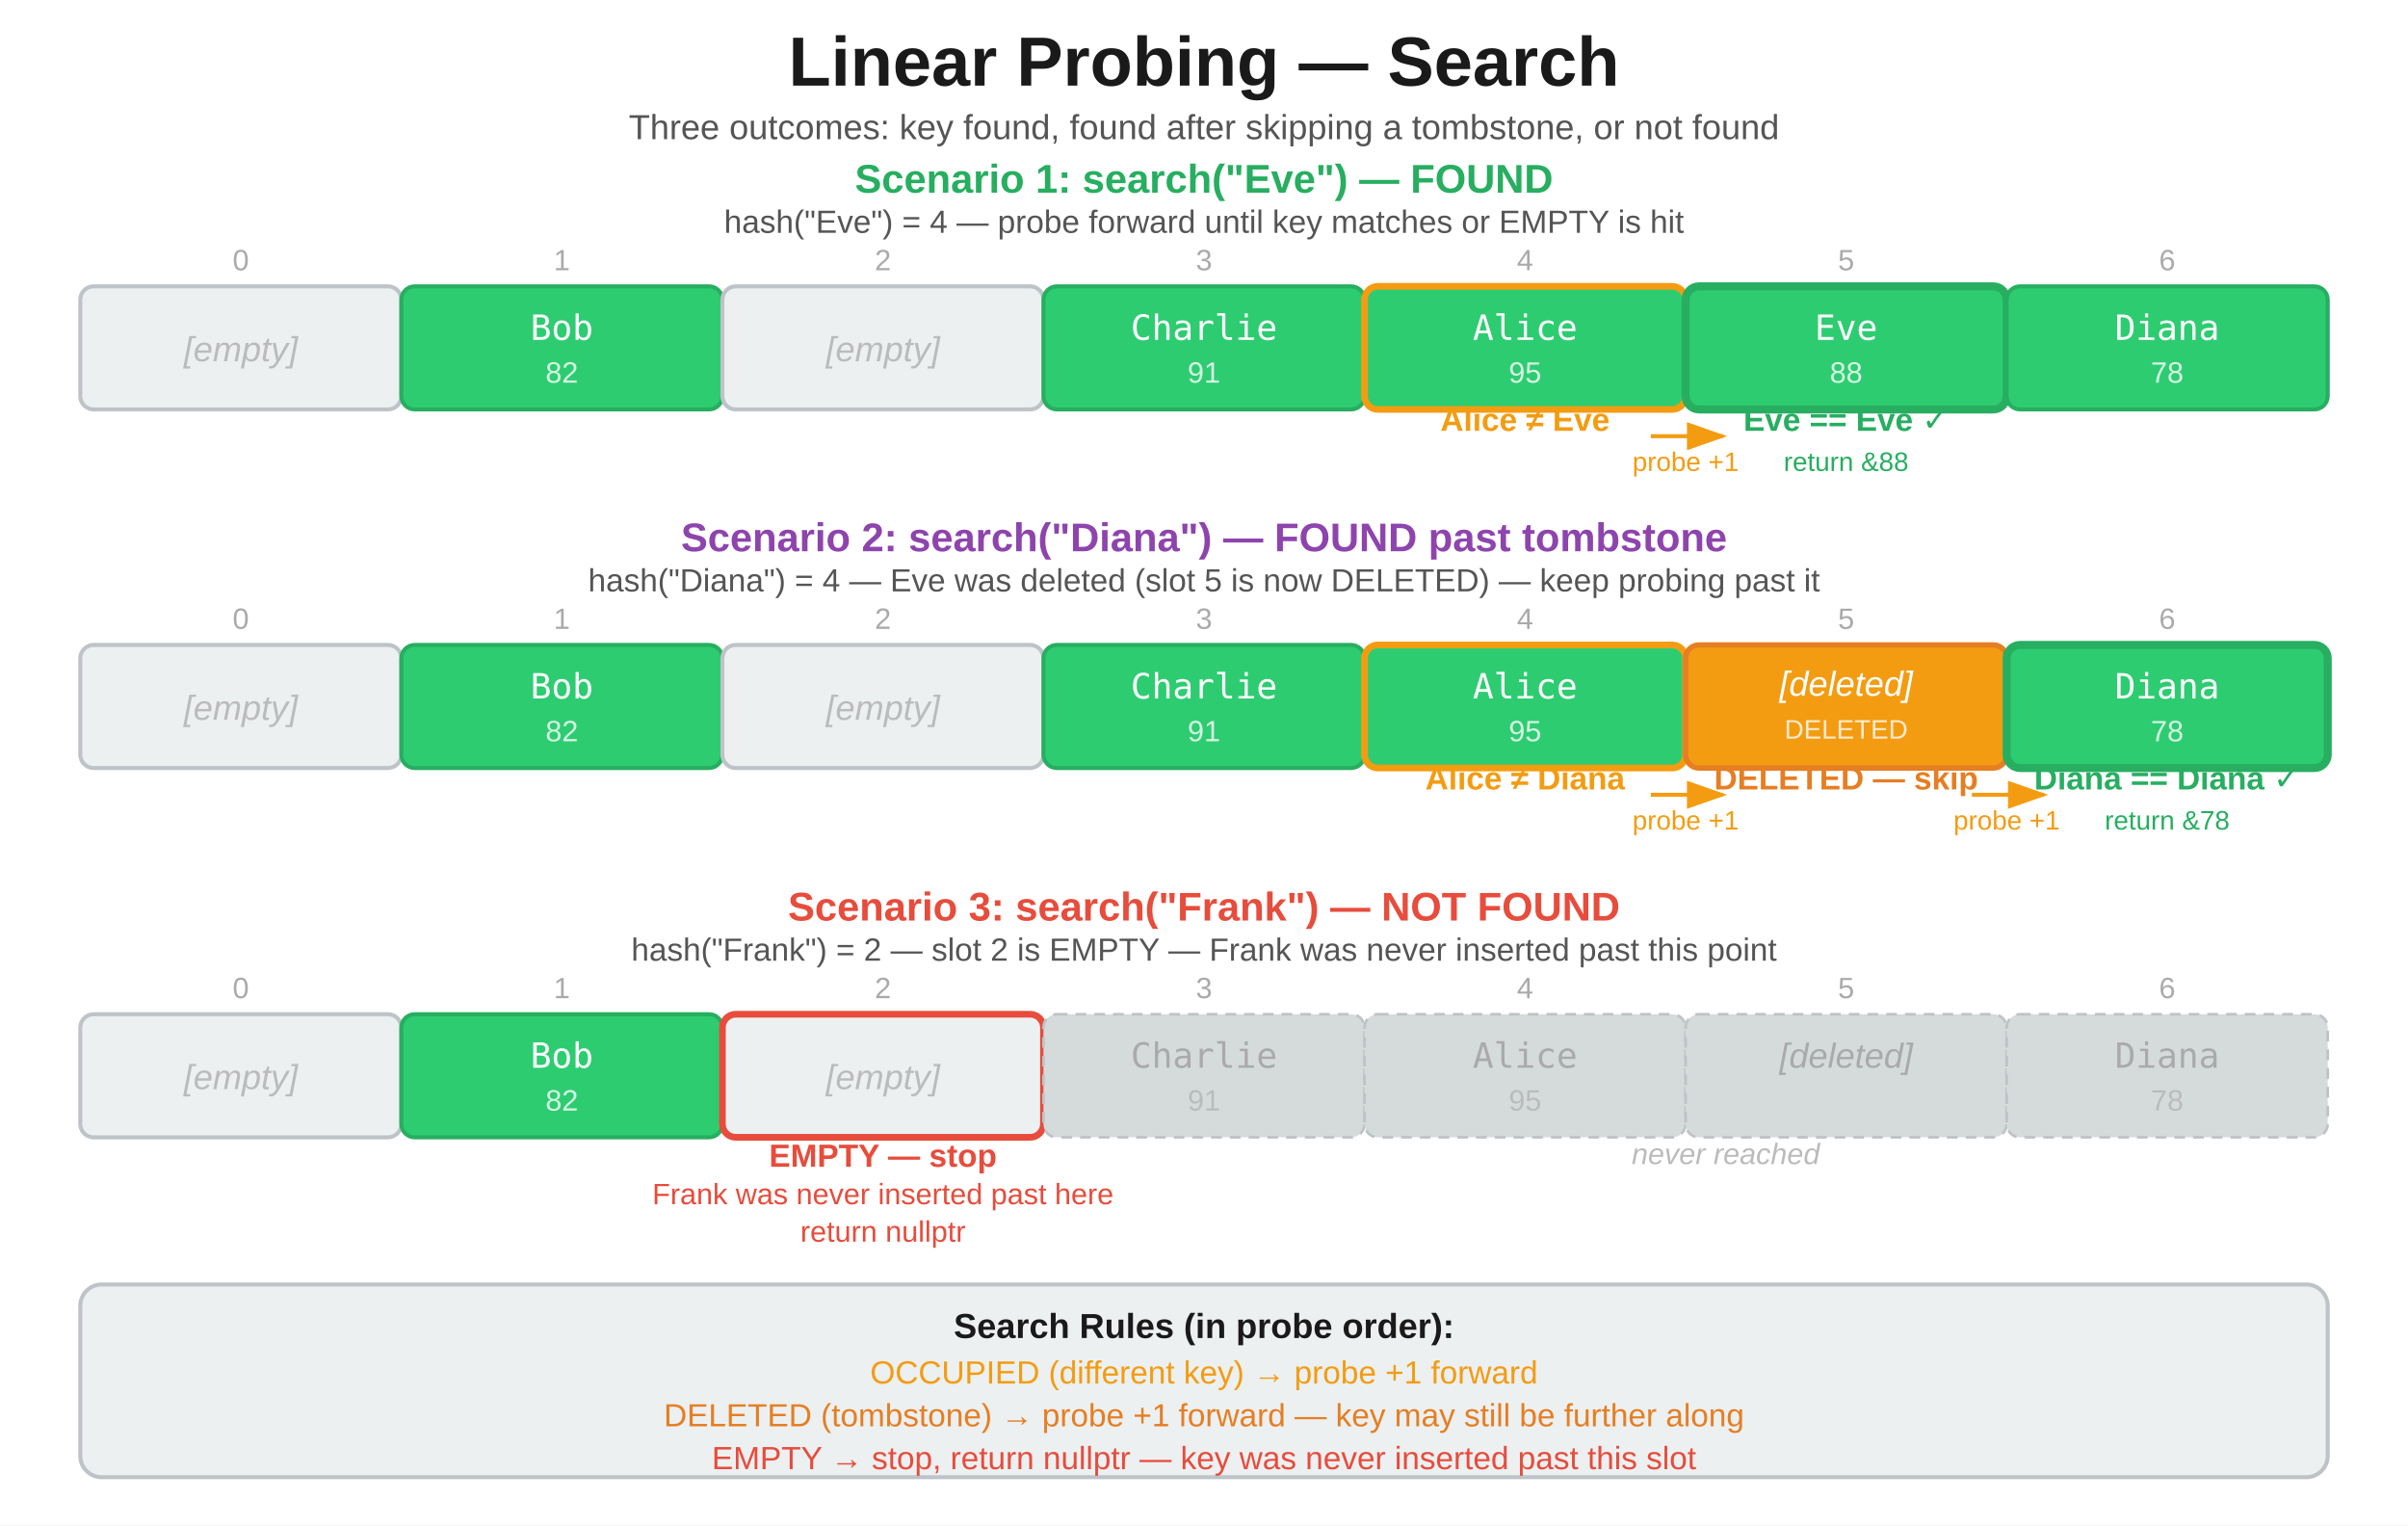
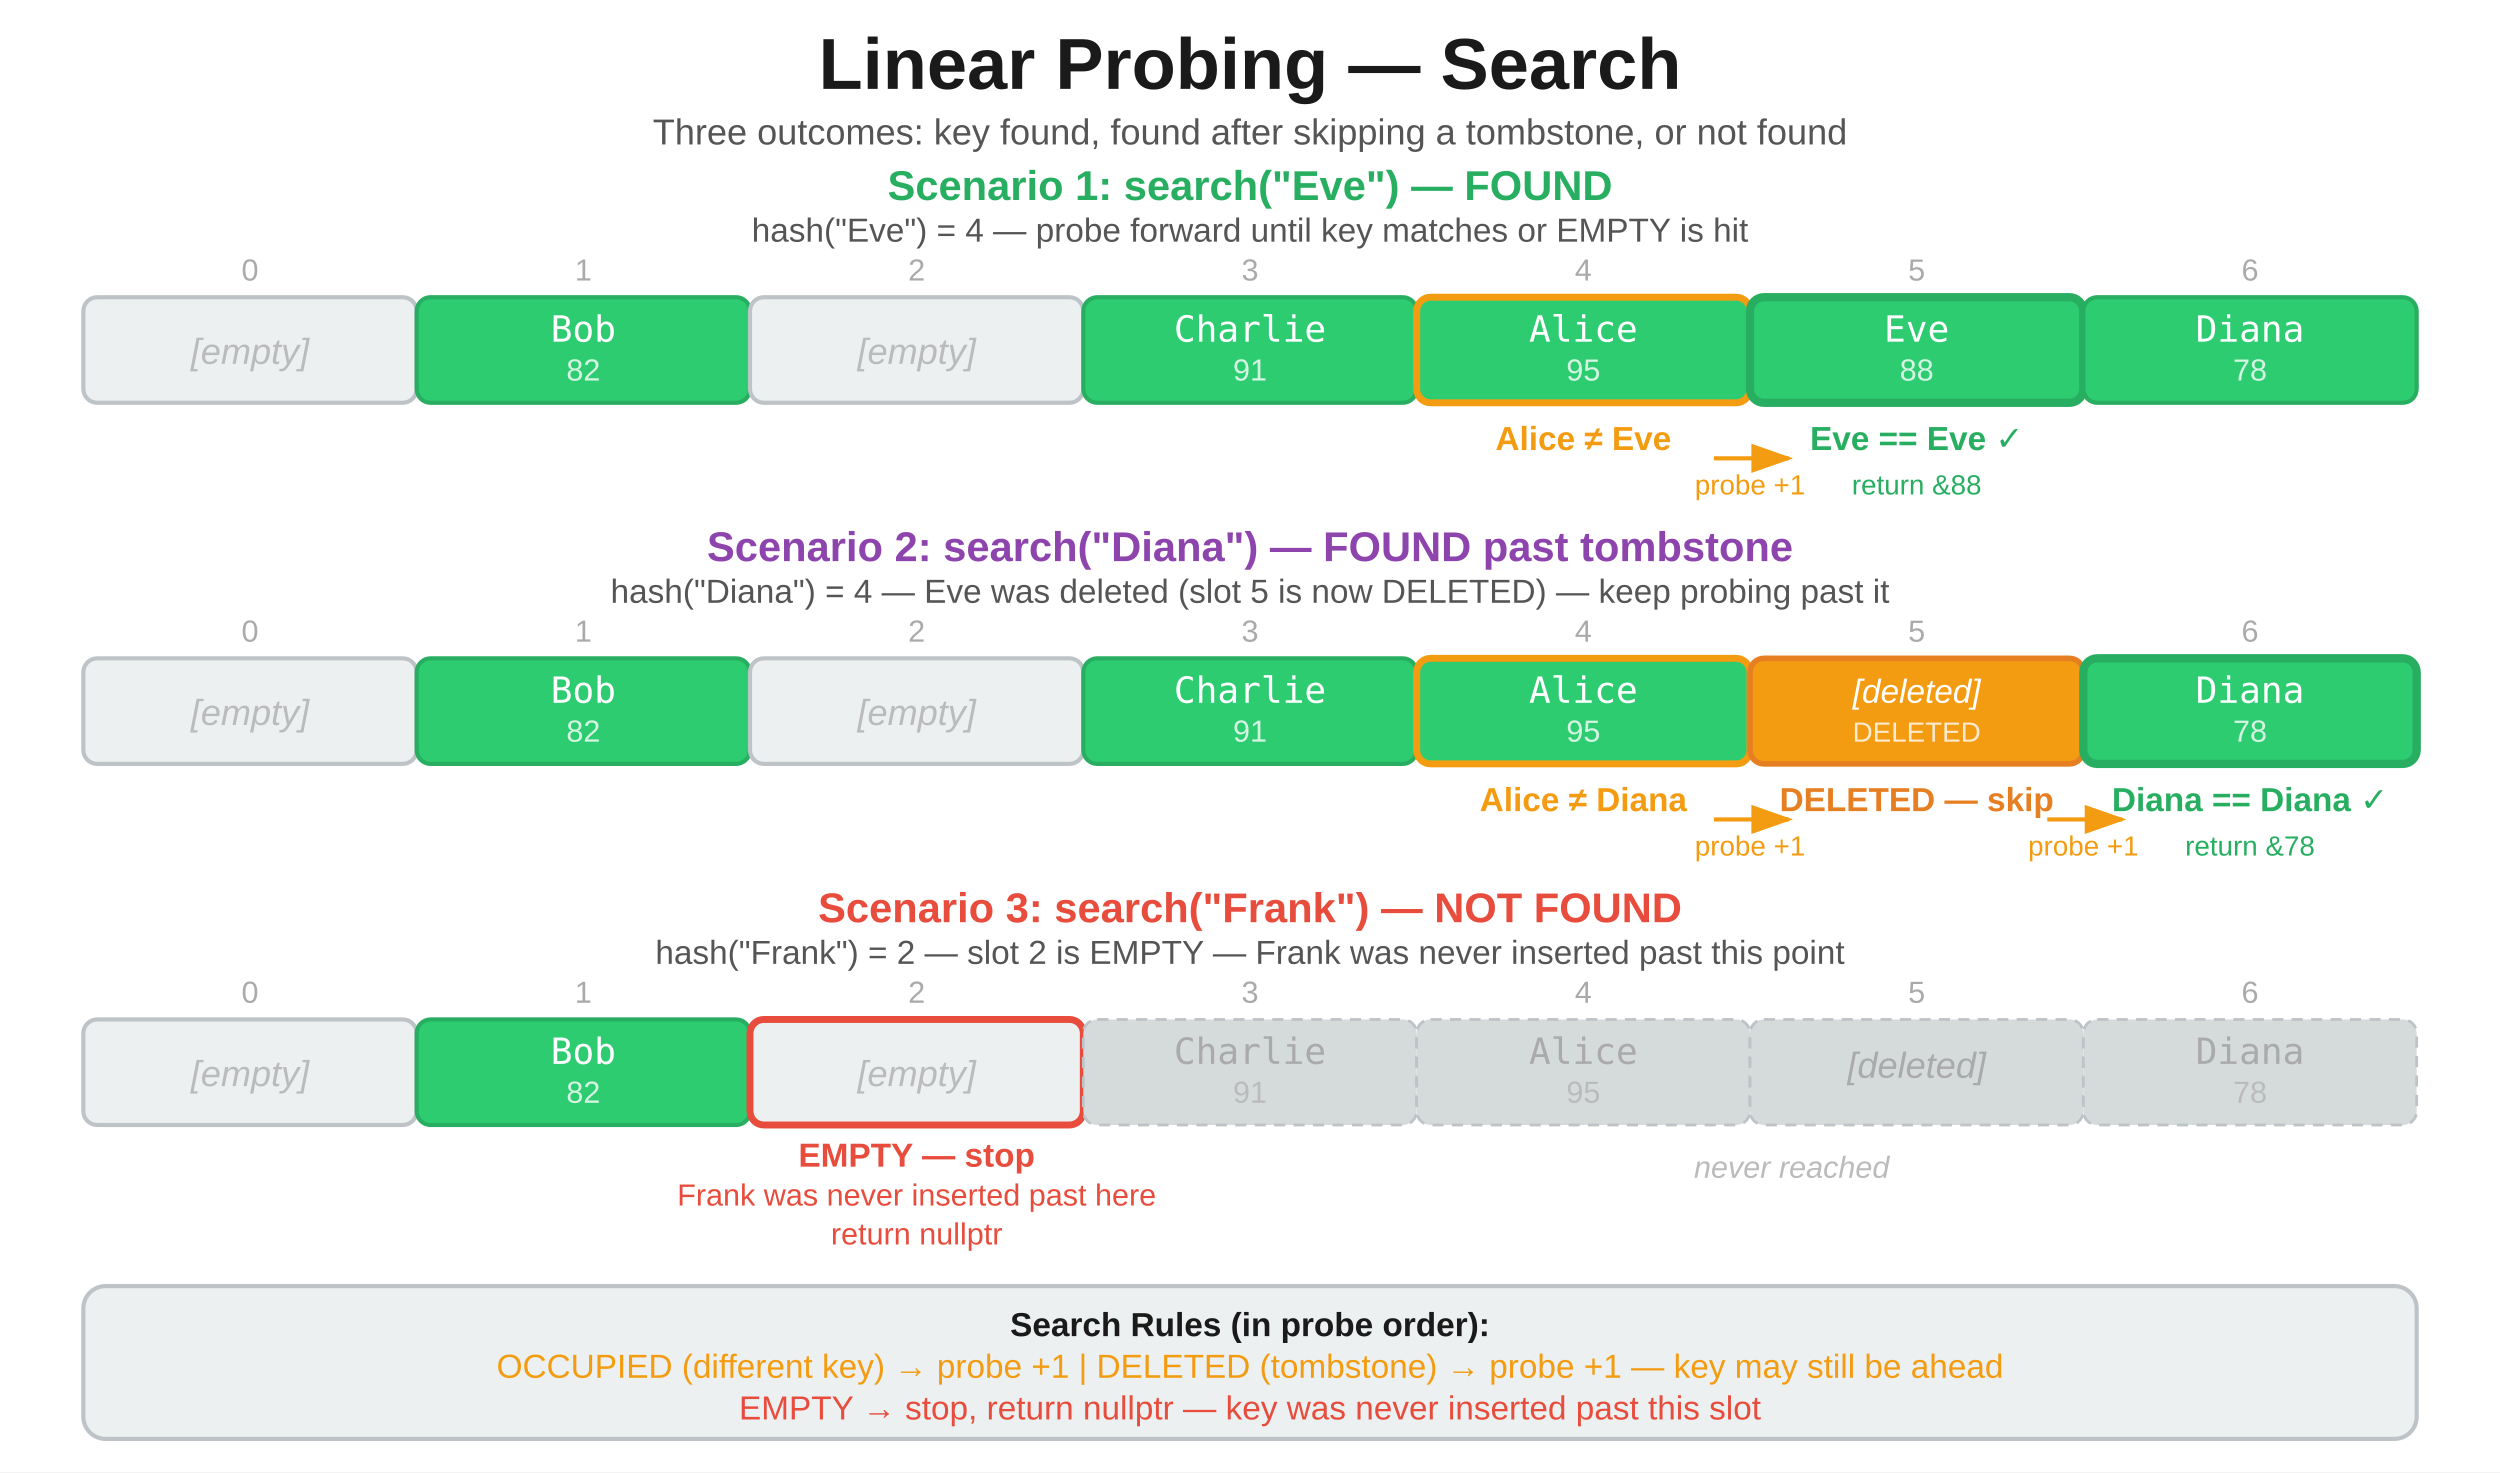
- <svg xmlns="http://www.w3.org/2000/svg" viewBox="0 0 900 570" font-family="'Segoe UI', Arial, sans-serif">
+ <svg xmlns="http://www.w3.org/2000/svg" viewBox="0 0 900 530" font-family="'Segoe UI', Arial, sans-serif">
  <rect width="100%" height="100%" fill="white" />
  <defs>
    <marker id="arrowOrange" markerWidth="10" markerHeight="7" refX="9" refY="3.5" orient="auto">
      <polygon points="0 0, 10 3.5, 0 7" fill="#f39c12" />
-     </marker>
-     <marker id="arrowGreen" markerWidth="10" markerHeight="7" refX="9" refY="3.5" orient="auto">
-       <polygon points="0 0, 10 3.5, 0 7" fill="#27ae60" />
-     </marker>
-     <marker id="arrowRed" markerWidth="10" markerHeight="7" refX="9" refY="3.5" orient="auto">
-       <polygon points="0 0, 10 3.5, 0 7" fill="#e74c3c" />
    </marker>
  </defs>
  <text x="450" y="32" text-anchor="middle" fill="#1a1a1a" font-size="26" font-weight="bold">Linear Probing — Search</text>
  <text x="450" y="52" text-anchor="middle" fill="#555" font-size="13">Three outcomes: key found, found after skipping a tombstone, or not found</text>
  <text x="450" y="72" text-anchor="middle" fill="#27ae60" font-size="15" font-weight="bold">Scenario 1: search("Eve") — FOUND</text>
  <text x="450" y="87" text-anchor="middle" fill="#555" font-size="12">hash("Eve") = 4 — probe forward until key matches or EMPTY is hit</text>
  <text x="90" y="101" text-anchor="middle" fill="#aaa" font-size="11">0</text>
  <text x="210" y="101" text-anchor="middle" fill="#aaa" font-size="11">1</text>
  <text x="330" y="101" text-anchor="middle" fill="#aaa" font-size="11">2</text>
  <text x="450" y="101" text-anchor="middle" fill="#aaa" font-size="11">3</text>
  <text x="570" y="101" text-anchor="middle" fill="#aaa" font-size="11">4</text>
  <text x="690" y="101" text-anchor="middle" fill="#aaa" font-size="11">5</text>
  <text x="810" y="101" text-anchor="middle" fill="#aaa" font-size="11">6</text>
-   <rect x="30" y="107" width="120" height="46" rx="5" fill="#ecf0f1" stroke="#bdc3c7" stroke-width="1.5" />
-   <text x="90" y="135" text-anchor="middle" fill="#bbb" font-size="13" font-style="italic">[empty]</text>
-   <rect x="150" y="107" width="120" height="46" rx="5" fill="#2ecc71" stroke="#27ae60" stroke-width="1.5" />
-   <text x="210" y="127" text-anchor="middle" fill="#fff" font-size="13" font-family="'Consolas',monospace">Bob</text>
-   <text x="210" y="143" text-anchor="middle" fill="#d5f5e3" font-size="11">82</text>
-   <rect x="270" y="107" width="120" height="46" rx="5" fill="#ecf0f1" stroke="#bdc3c7" stroke-width="1.5" />
-   <text x="330" y="135" text-anchor="middle" fill="#bbb" font-size="13" font-style="italic">[empty]</text>
-   <rect x="390" y="107" width="120" height="46" rx="5" fill="#2ecc71" stroke="#27ae60" stroke-width="1.5" />
-   <text x="450" y="127" text-anchor="middle" fill="#fff" font-size="13" font-family="'Consolas',monospace">Charlie</text>
-   <text x="450" y="143" text-anchor="middle" fill="#d5f5e3" font-size="11">91</text>
-   <rect x="510" y="107" width="120" height="46" rx="5" fill="#2ecc71" stroke="#f39c12" stroke-width="2.5" />
-   <text x="570" y="127" text-anchor="middle" fill="#fff" font-size="13" font-family="'Consolas',monospace">Alice</text>
-   <text x="570" y="143" text-anchor="middle" fill="#d5f5e3" font-size="11">95</text>
-   <rect x="630" y="107" width="120" height="46" rx="5" fill="#2ecc71" stroke="#27ae60" stroke-width="3" />
-   <text x="690" y="127" text-anchor="middle" fill="#fff" font-size="13" font-family="'Consolas',monospace">Eve</text>
-   <text x="690" y="143" text-anchor="middle" fill="#d5f5e3" font-size="11">88</text>
-   <rect x="750" y="107" width="120" height="46" rx="5" fill="#2ecc71" stroke="#27ae60" stroke-width="1.5" />
-   <text x="810" y="127" text-anchor="middle" fill="#fff" font-size="13" font-family="'Consolas',monospace">Diana</text>
-   <text x="810" y="143" text-anchor="middle" fill="#d5f5e3" font-size="11">78</text>
-   <text x="570" y="161" text-anchor="middle" fill="#f39c12" font-size="12" font-weight="bold">Alice ≠ Eve</text>
-   <line x1="617" y1="163" x2="644" y2="163" stroke="#f39c12" stroke-width="1.5" marker-end="url(#arrowOrange)" />
-   <text x="630" y="176" text-anchor="middle" fill="#f39c12" font-size="10">probe +1</text>
-   <text x="690" y="161" text-anchor="middle" fill="#27ae60" font-size="12" font-weight="bold">Eve == Eve ✓</text>
-   <text x="690" y="176" text-anchor="middle" fill="#27ae60" font-size="10">return &amp;88</text>
-   <text x="450" y="206" text-anchor="middle" fill="#8e44ad" font-size="15" font-weight="bold">Scenario 2: search("Diana") — FOUND past tombstone</text>
-   <text x="450" y="221" text-anchor="middle" fill="#555" font-size="12">hash("Diana") = 4 — Eve was deleted (slot 5 is now DELETED) — keep probing past it</text>
-   <text x="90" y="235" text-anchor="middle" fill="#aaa" font-size="11">0</text>
-   <text x="210" y="235" text-anchor="middle" fill="#aaa" font-size="11">1</text>
-   <text x="330" y="235" text-anchor="middle" fill="#aaa" font-size="11">2</text>
-   <text x="450" y="235" text-anchor="middle" fill="#aaa" font-size="11">3</text>
-   <text x="570" y="235" text-anchor="middle" fill="#aaa" font-size="11">4</text>
-   <text x="690" y="235" text-anchor="middle" fill="#aaa" font-size="11">5</text>
-   <text x="810" y="235" text-anchor="middle" fill="#aaa" font-size="11">6</text>
-   <rect x="30" y="241" width="120" height="46" rx="5" fill="#ecf0f1" stroke="#bdc3c7" stroke-width="1.5" />
-   <text x="90" y="269" text-anchor="middle" fill="#bbb" font-size="13" font-style="italic">[empty]</text>
-   <rect x="150" y="241" width="120" height="46" rx="5" fill="#2ecc71" stroke="#27ae60" stroke-width="1.5" />
-   <text x="210" y="261" text-anchor="middle" fill="#fff" font-size="13" font-family="'Consolas',monospace">Bob</text>
-   <text x="210" y="277" text-anchor="middle" fill="#d5f5e3" font-size="11">82</text>
-   <rect x="270" y="241" width="120" height="46" rx="5" fill="#ecf0f1" stroke="#bdc3c7" stroke-width="1.5" />
-   <text x="330" y="269" text-anchor="middle" fill="#bbb" font-size="13" font-style="italic">[empty]</text>
-   <rect x="390" y="241" width="120" height="46" rx="5" fill="#2ecc71" stroke="#27ae60" stroke-width="1.5" />
-   <text x="450" y="261" text-anchor="middle" fill="#fff" font-size="13" font-family="'Consolas',monospace">Charlie</text>
-   <text x="450" y="277" text-anchor="middle" fill="#d5f5e3" font-size="11">91</text>
-   <rect x="510" y="241" width="120" height="46" rx="5" fill="#2ecc71" stroke="#f39c12" stroke-width="2.5" />
-   <text x="570" y="261" text-anchor="middle" fill="#fff" font-size="13" font-family="'Consolas',monospace">Alice</text>
-   <text x="570" y="277" text-anchor="middle" fill="#d5f5e3" font-size="11">95</text>
-   <rect x="630" y="241" width="120" height="46" rx="5" fill="#f39c12" stroke="#e67e22" stroke-width="2" />
-   <text x="690" y="260" text-anchor="middle" fill="#fff" font-size="13" font-style="italic">[deleted]</text>
-   <text x="690" y="276" text-anchor="middle" fill="#fdebd0" font-size="10">DELETED</text>
-   <rect x="750" y="241" width="120" height="46" rx="5" fill="#2ecc71" stroke="#27ae60" stroke-width="3" />
-   <text x="810" y="261" text-anchor="middle" fill="#fff" font-size="13" font-family="'Consolas',monospace">Diana</text>
-   <text x="810" y="277" text-anchor="middle" fill="#d5f5e3" font-size="11">78</text>
-   <text x="570" y="295" text-anchor="middle" fill="#f39c12" font-size="12" font-weight="bold">Alice ≠ Diana</text>
-   <line x1="617" y1="297" x2="644" y2="297" stroke="#f39c12" stroke-width="1.5" marker-end="url(#arrowOrange)" />
-   <text x="630" y="310" text-anchor="middle" fill="#f39c12" font-size="10">probe +1</text>
-   <text x="690" y="295" text-anchor="middle" fill="#e67e22" font-size="12" font-weight="bold">DELETED — skip</text>
-   <line x1="737" y1="297" x2="764" y2="297" stroke="#f39c12" stroke-width="1.5" marker-end="url(#arrowOrange)" />
-   <text x="750" y="310" text-anchor="middle" fill="#f39c12" font-size="10">probe +1</text>
-   <text x="810" y="295" text-anchor="middle" fill="#27ae60" font-size="12" font-weight="bold">Diana == Diana ✓</text>
-   <text x="810" y="310" text-anchor="middle" fill="#27ae60" font-size="10">return &amp;78</text>
-   <text x="450" y="344" text-anchor="middle" fill="#e74c3c" font-size="15" font-weight="bold">Scenario 3: search("Frank") — NOT FOUND</text>
-   <text x="450" y="359" text-anchor="middle" fill="#555" font-size="12">hash("Frank") = 2 — slot 2 is EMPTY — Frank was never inserted past this point</text>
-   <text x="90" y="373" text-anchor="middle" fill="#aaa" font-size="11">0</text>
-   <text x="210" y="373" text-anchor="middle" fill="#aaa" font-size="11">1</text>
-   <text x="330" y="373" text-anchor="middle" fill="#aaa" font-size="11">2</text>
-   <text x="450" y="373" text-anchor="middle" fill="#aaa" font-size="11">3</text>
-   <text x="570" y="373" text-anchor="middle" fill="#aaa" font-size="11">4</text>
-   <text x="690" y="373" text-anchor="middle" fill="#aaa" font-size="11">5</text>
-   <text x="810" y="373" text-anchor="middle" fill="#aaa" font-size="11">6</text>
-   <rect x="30" y="379" width="120" height="46" rx="5" fill="#ecf0f1" stroke="#bdc3c7" stroke-width="1.5" />
-   <text x="90" y="407" text-anchor="middle" fill="#bbb" font-size="13" font-style="italic">[empty]</text>
-   <rect x="150" y="379" width="120" height="46" rx="5" fill="#2ecc71" stroke="#27ae60" stroke-width="1.5" />
-   <text x="210" y="399" text-anchor="middle" fill="#fff" font-size="13" font-family="'Consolas',monospace">Bob</text>
-   <text x="210" y="415" text-anchor="middle" fill="#d5f5e3" font-size="11">82</text>
-   <rect x="270" y="379" width="120" height="46" rx="5" fill="#ecf0f1" stroke="#e74c3c" stroke-width="2.5" />
-   <text x="330" y="407" text-anchor="middle" fill="#bbb" font-size="13" font-style="italic">[empty]</text>
-   <rect x="390" y="379" width="120" height="46" rx="5" fill="#d5dbdb" stroke="#bdc3c7" stroke-width="1" stroke-dasharray="4,3" />
-   <text x="450" y="399" text-anchor="middle" fill="#aaa" font-size="13" font-family="'Consolas',monospace">Charlie</text>
-   <text x="450" y="415" text-anchor="middle" fill="#bbb" font-size="11">91</text>
-   <rect x="510" y="379" width="120" height="46" rx="5" fill="#d5dbdb" stroke="#bdc3c7" stroke-width="1" stroke-dasharray="4,3" />
-   <text x="570" y="399" text-anchor="middle" fill="#aaa" font-size="13" font-family="'Consolas',monospace">Alice</text>
-   <text x="570" y="415" text-anchor="middle" fill="#bbb" font-size="11">95</text>
-   <rect x="630" y="379" width="120" height="46" rx="5" fill="#d5dbdb" stroke="#bdc3c7" stroke-width="1" stroke-dasharray="4,3" />
-   <text x="690" y="399" text-anchor="middle" fill="#aaa" font-size="13" font-style="italic">[deleted]</text>
-   <rect x="750" y="379" width="120" height="46" rx="5" fill="#d5dbdb" stroke="#bdc3c7" stroke-width="1" stroke-dasharray="4,3" />
-   <text x="810" y="399" text-anchor="middle" fill="#aaa" font-size="13" font-family="'Consolas',monospace">Diana</text>
-   <text x="810" y="415" text-anchor="middle" fill="#bbb" font-size="11">78</text>
-   <text x="330" y="436" text-anchor="middle" fill="#e74c3c" font-size="12" font-weight="bold">EMPTY — stop</text>
-   <text x="330" y="450" text-anchor="middle" fill="#e74c3c" font-size="11">Frank was never inserted past here</text>
-   <text x="330" y="464" text-anchor="middle" fill="#e74c3c" font-size="11">return nullptr</text>
-   <text x="645" y="435" text-anchor="middle" fill="#bbb" font-size="11" font-style="italic">never reached</text>
-   <rect x="30" y="480" width="840" height="72" rx="8" fill="#ecf0f1" stroke="#bdc3c7" stroke-width="1.5" />
-   <text x="450" y="500" text-anchor="middle" fill="#1a1a1a" font-size="13" font-weight="bold">Search Rules (in probe order):</text>
-   <text x="450" y="517" text-anchor="middle" fill="#f39c12" font-size="12">OCCUPIED (different key)  →  probe +1 forward</text>
-   <text x="450" y="533" text-anchor="middle" fill="#e67e22" font-size="12">DELETED (tombstone)  →  probe +1 forward  — key may still be further along</text>
-   <text x="450" y="549" text-anchor="middle" fill="#e74c3c" font-size="12">EMPTY  →  stop, return nullptr  — key was never inserted past this slot</text>
+   <rect x="30" y="107" width="120" height="38" rx="5" fill="#ecf0f1" stroke="#bdc3c7" stroke-width="1.5" />
+   <text x="90" y="131" text-anchor="middle" fill="#bbb" font-size="13" font-style="italic">[empty]</text>
+   <rect x="150" y="107" width="120" height="38" rx="5" fill="#2ecc71" stroke="#27ae60" stroke-width="1.5" />
+   <text x="210" y="123" text-anchor="middle" fill="#fff" font-size="13" font-family="'Consolas',monospace">Bob</text>
+   <text x="210" y="137" text-anchor="middle" fill="#d5f5e3" font-size="11">82</text>
+   <rect x="270" y="107" width="120" height="38" rx="5" fill="#ecf0f1" stroke="#bdc3c7" stroke-width="1.5" />
+   <text x="330" y="131" text-anchor="middle" fill="#bbb" font-size="13" font-style="italic">[empty]</text>
+   <rect x="390" y="107" width="120" height="38" rx="5" fill="#2ecc71" stroke="#27ae60" stroke-width="1.5" />
+   <text x="450" y="123" text-anchor="middle" fill="#fff" font-size="13" font-family="'Consolas',monospace">Charlie</text>
+   <text x="450" y="137" text-anchor="middle" fill="#d5f5e3" font-size="11">91</text>
+   <rect x="510" y="107" width="120" height="38" rx="5" fill="#2ecc71" stroke="#f39c12" stroke-width="2.5" />
+   <text x="570" y="123" text-anchor="middle" fill="#fff" font-size="13" font-family="'Consolas',monospace">Alice</text>
+   <text x="570" y="137" text-anchor="middle" fill="#d5f5e3" font-size="11">95</text>
+   <rect x="630" y="107" width="120" height="38" rx="5" fill="#2ecc71" stroke="#27ae60" stroke-width="3" />
+   <text x="690" y="123" text-anchor="middle" fill="#fff" font-size="13" font-family="'Consolas',monospace">Eve</text>
+   <text x="690" y="137" text-anchor="middle" fill="#d5f5e3" font-size="11">88</text>
+   <rect x="750" y="107" width="120" height="38" rx="5" fill="#2ecc71" stroke="#27ae60" stroke-width="1.5" />
+   <text x="810" y="123" text-anchor="middle" fill="#fff" font-size="13" font-family="'Consolas',monospace">Diana</text>
+   <text x="810" y="137" text-anchor="middle" fill="#d5f5e3" font-size="11">78</text>
+   <text x="570" y="162" text-anchor="middle" fill="#f39c12" font-size="12" font-weight="bold">Alice ≠ Eve</text>
+   <line x1="617" y1="165" x2="644" y2="165" stroke="#f39c12" stroke-width="1.5" marker-end="url(#arrowOrange)" />
+   <text x="630" y="178" text-anchor="middle" fill="#f39c12" font-size="10">probe +1</text>
+   <text x="690" y="162" text-anchor="middle" fill="#27ae60" font-size="12" font-weight="bold">Eve == Eve ✓</text>
+   <text x="690" y="178" text-anchor="middle" fill="#27ae60" font-size="10">return &amp;88</text>
+   <text x="450" y="202" text-anchor="middle" fill="#8e44ad" font-size="15" font-weight="bold">Scenario 2: search("Diana") — FOUND past tombstone</text>
+   <text x="450" y="217" text-anchor="middle" fill="#555" font-size="12">hash("Diana") = 4 — Eve was deleted (slot 5 is now DELETED) — keep probing past it</text>
+   <text x="90" y="231" text-anchor="middle" fill="#aaa" font-size="11">0</text>
+   <text x="210" y="231" text-anchor="middle" fill="#aaa" font-size="11">1</text>
+   <text x="330" y="231" text-anchor="middle" fill="#aaa" font-size="11">2</text>
+   <text x="450" y="231" text-anchor="middle" fill="#aaa" font-size="11">3</text>
+   <text x="570" y="231" text-anchor="middle" fill="#aaa" font-size="11">4</text>
+   <text x="690" y="231" text-anchor="middle" fill="#aaa" font-size="11">5</text>
+   <text x="810" y="231" text-anchor="middle" fill="#aaa" font-size="11">6</text>
+   <rect x="30" y="237" width="120" height="38" rx="5" fill="#ecf0f1" stroke="#bdc3c7" stroke-width="1.5" />
+   <text x="90" y="261" text-anchor="middle" fill="#bbb" font-size="13" font-style="italic">[empty]</text>
+   <rect x="150" y="237" width="120" height="38" rx="5" fill="#2ecc71" stroke="#27ae60" stroke-width="1.5" />
+   <text x="210" y="253" text-anchor="middle" fill="#fff" font-size="13" font-family="'Consolas',monospace">Bob</text>
+   <text x="210" y="267" text-anchor="middle" fill="#d5f5e3" font-size="11">82</text>
+   <rect x="270" y="237" width="120" height="38" rx="5" fill="#ecf0f1" stroke="#bdc3c7" stroke-width="1.5" />
+   <text x="330" y="261" text-anchor="middle" fill="#bbb" font-size="13" font-style="italic">[empty]</text>
+   <rect x="390" y="237" width="120" height="38" rx="5" fill="#2ecc71" stroke="#27ae60" stroke-width="1.5" />
+   <text x="450" y="253" text-anchor="middle" fill="#fff" font-size="13" font-family="'Consolas',monospace">Charlie</text>
+   <text x="450" y="267" text-anchor="middle" fill="#d5f5e3" font-size="11">91</text>
+   <rect x="510" y="237" width="120" height="38" rx="5" fill="#2ecc71" stroke="#f39c12" stroke-width="2.5" />
+   <text x="570" y="253" text-anchor="middle" fill="#fff" font-size="13" font-family="'Consolas',monospace">Alice</text>
+   <text x="570" y="267" text-anchor="middle" fill="#d5f5e3" font-size="11">95</text>
+   <rect x="630" y="237" width="120" height="38" rx="5" fill="#f39c12" stroke="#e67e22" stroke-width="2" />
+   <text x="690" y="253" text-anchor="middle" fill="#fff" font-size="12" font-style="italic">[deleted]</text>
+   <text x="690" y="267" text-anchor="middle" fill="#fdebd0" font-size="10">DELETED</text>
+   <rect x="750" y="237" width="120" height="38" rx="5" fill="#2ecc71" stroke="#27ae60" stroke-width="3" />
+   <text x="810" y="253" text-anchor="middle" fill="#fff" font-size="13" font-family="'Consolas',monospace">Diana</text>
+   <text x="810" y="267" text-anchor="middle" fill="#d5f5e3" font-size="11">78</text>
+   <text x="570" y="292" text-anchor="middle" fill="#f39c12" font-size="12" font-weight="bold">Alice ≠ Diana</text>
+   <line x1="617" y1="295" x2="644" y2="295" stroke="#f39c12" stroke-width="1.5" marker-end="url(#arrowOrange)" />
+   <text x="630" y="308" text-anchor="middle" fill="#f39c12" font-size="10">probe +1</text>
+   <text x="690" y="292" text-anchor="middle" fill="#e67e22" font-size="12" font-weight="bold">DELETED — skip</text>
+   <line x1="737" y1="295" x2="764" y2="295" stroke="#f39c12" stroke-width="1.5" marker-end="url(#arrowOrange)" />
+   <text x="750" y="308" text-anchor="middle" fill="#f39c12" font-size="10">probe +1</text>
+   <text x="810" y="292" text-anchor="middle" fill="#27ae60" font-size="12" font-weight="bold">Diana == Diana ✓</text>
+   <text x="810" y="308" text-anchor="middle" fill="#27ae60" font-size="10">return &amp;78</text>
+   <text x="450" y="332" text-anchor="middle" fill="#e74c3c" font-size="15" font-weight="bold">Scenario 3: search("Frank") — NOT FOUND</text>
+   <text x="450" y="347" text-anchor="middle" fill="#555" font-size="12">hash("Frank") = 2 — slot 2 is EMPTY — Frank was never inserted past this point</text>
+   <text x="90" y="361" text-anchor="middle" fill="#aaa" font-size="11">0</text>
+   <text x="210" y="361" text-anchor="middle" fill="#aaa" font-size="11">1</text>
+   <text x="330" y="361" text-anchor="middle" fill="#aaa" font-size="11">2</text>
+   <text x="450" y="361" text-anchor="middle" fill="#aaa" font-size="11">3</text>
+   <text x="570" y="361" text-anchor="middle" fill="#aaa" font-size="11">4</text>
+   <text x="690" y="361" text-anchor="middle" fill="#aaa" font-size="11">5</text>
+   <text x="810" y="361" text-anchor="middle" fill="#aaa" font-size="11">6</text>
+   <rect x="30" y="367" width="120" height="38" rx="5" fill="#ecf0f1" stroke="#bdc3c7" stroke-width="1.5" />
+   <text x="90" y="391" text-anchor="middle" fill="#bbb" font-size="13" font-style="italic">[empty]</text>
+   <rect x="150" y="367" width="120" height="38" rx="5" fill="#2ecc71" stroke="#27ae60" stroke-width="1.5" />
+   <text x="210" y="383" text-anchor="middle" fill="#fff" font-size="13" font-family="'Consolas',monospace">Bob</text>
+   <text x="210" y="397" text-anchor="middle" fill="#d5f5e3" font-size="11">82</text>
+   <rect x="270" y="367" width="120" height="38" rx="5" fill="#ecf0f1" stroke="#e74c3c" stroke-width="2.5" />
+   <text x="330" y="391" text-anchor="middle" fill="#bbb" font-size="13" font-style="italic">[empty]</text>
+   <rect x="390" y="367" width="120" height="38" rx="5" fill="#d5dbdb" stroke="#bdc3c7" stroke-width="1" stroke-dasharray="4,3" />
+   <text x="450" y="383" text-anchor="middle" fill="#aaa" font-size="13" font-family="'Consolas',monospace">Charlie</text>
+   <text x="450" y="397" text-anchor="middle" fill="#bbb" font-size="11">91</text>
+   <rect x="510" y="367" width="120" height="38" rx="5" fill="#d5dbdb" stroke="#bdc3c7" stroke-width="1" stroke-dasharray="4,3" />
+   <text x="570" y="383" text-anchor="middle" fill="#aaa" font-size="13" font-family="'Consolas',monospace">Alice</text>
+   <text x="570" y="397" text-anchor="middle" fill="#bbb" font-size="11">95</text>
+   <rect x="630" y="367" width="120" height="38" rx="5" fill="#d5dbdb" stroke="#bdc3c7" stroke-width="1" stroke-dasharray="4,3" />
+   <text x="690" y="388" text-anchor="middle" fill="#aaa" font-size="13" font-style="italic">[deleted]</text>
+   <rect x="750" y="367" width="120" height="38" rx="5" fill="#d5dbdb" stroke="#bdc3c7" stroke-width="1" stroke-dasharray="4,3" />
+   <text x="810" y="383" text-anchor="middle" fill="#aaa" font-size="13" font-family="'Consolas',monospace">Diana</text>
+   <text x="810" y="397" text-anchor="middle" fill="#bbb" font-size="11">78</text>
+   <text x="330" y="420" text-anchor="middle" fill="#e74c3c" font-size="12" font-weight="bold">EMPTY — stop</text>
+   <text x="330" y="434" text-anchor="middle" fill="#e74c3c" font-size="11">Frank was never inserted past here</text>
+   <text x="330" y="448" text-anchor="middle" fill="#e74c3c" font-size="11">return nullptr</text>
+   <text x="645" y="424" text-anchor="middle" fill="#bbb" font-size="11" font-style="italic">never reached</text>
+   <rect x="30" y="463" width="840" height="55" rx="8" fill="#ecf0f1" stroke="#bdc3c7" stroke-width="1.5" />
+   <text x="450" y="481" text-anchor="middle" fill="#1a1a1a" font-size="12" font-weight="bold">Search Rules (in probe order):</text>
+   <text x="450" y="496" text-anchor="middle" fill="#f39c12" font-size="12">OCCUPIED (different key) → probe +1   |   DELETED (tombstone) → probe +1 — key may still be ahead</text>
+   <text x="450" y="511" text-anchor="middle" fill="#e74c3c" font-size="12">EMPTY → stop, return nullptr — key was never inserted past this slot</text>
</svg>
